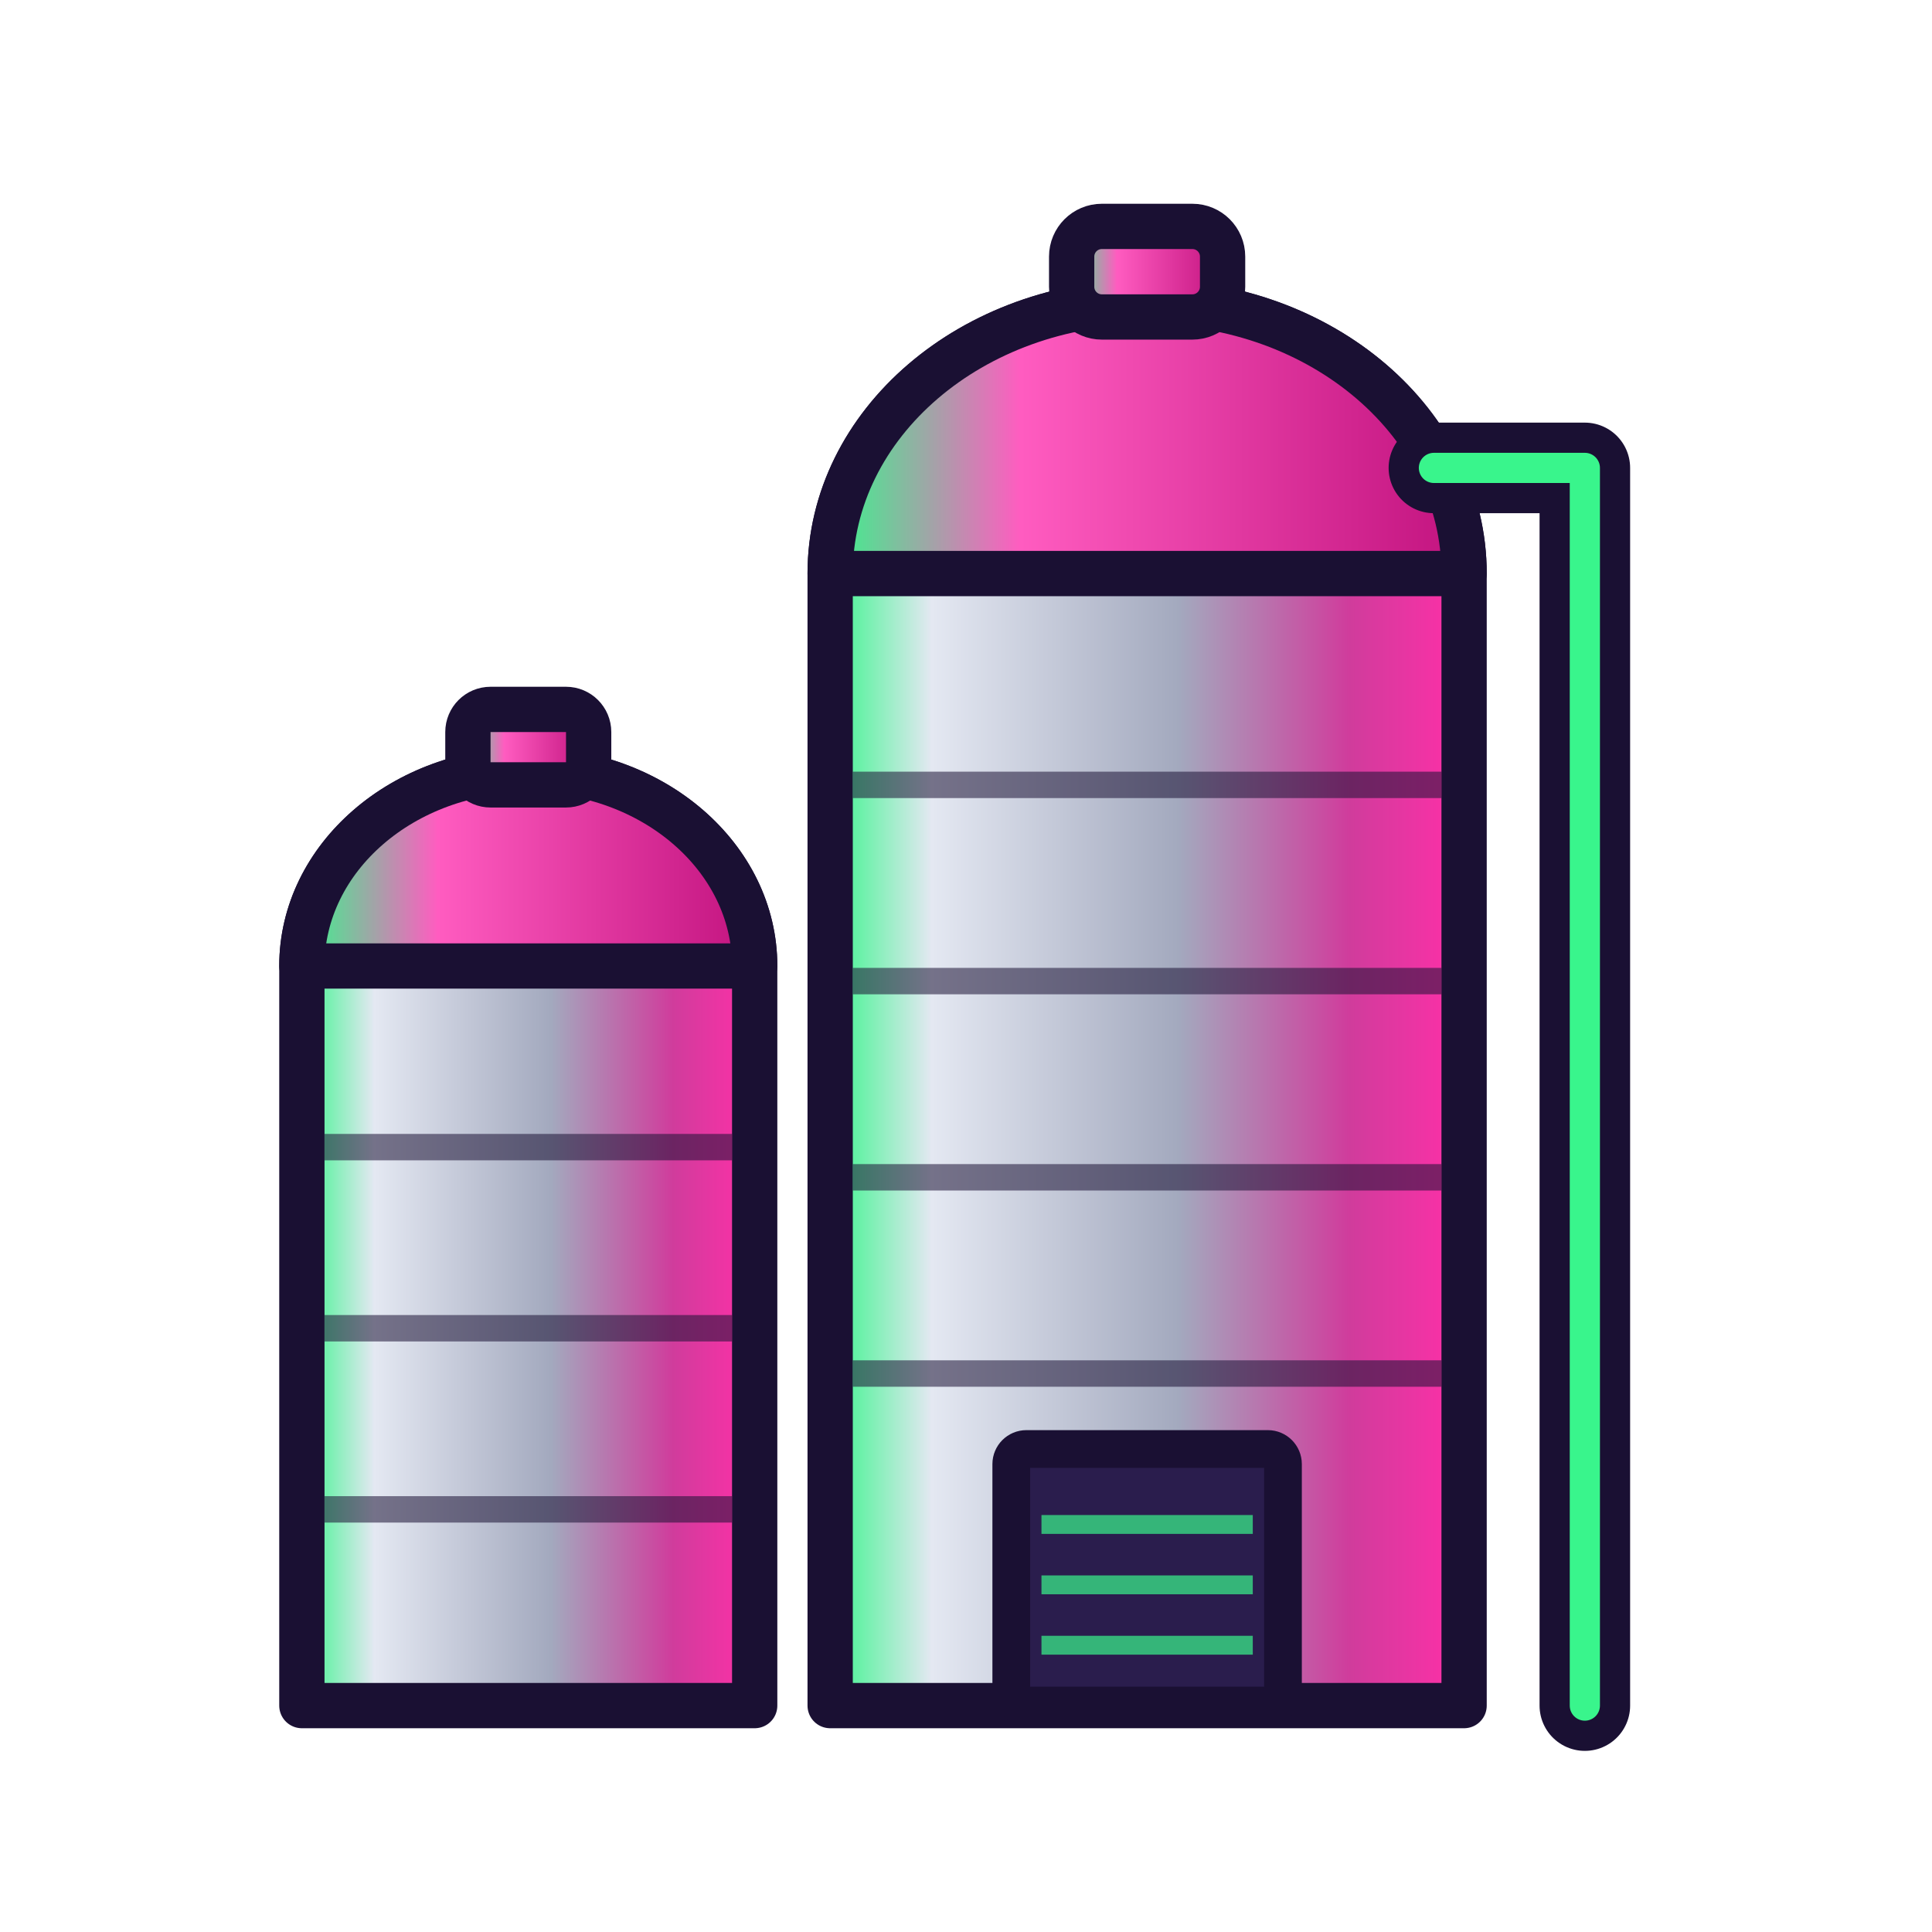
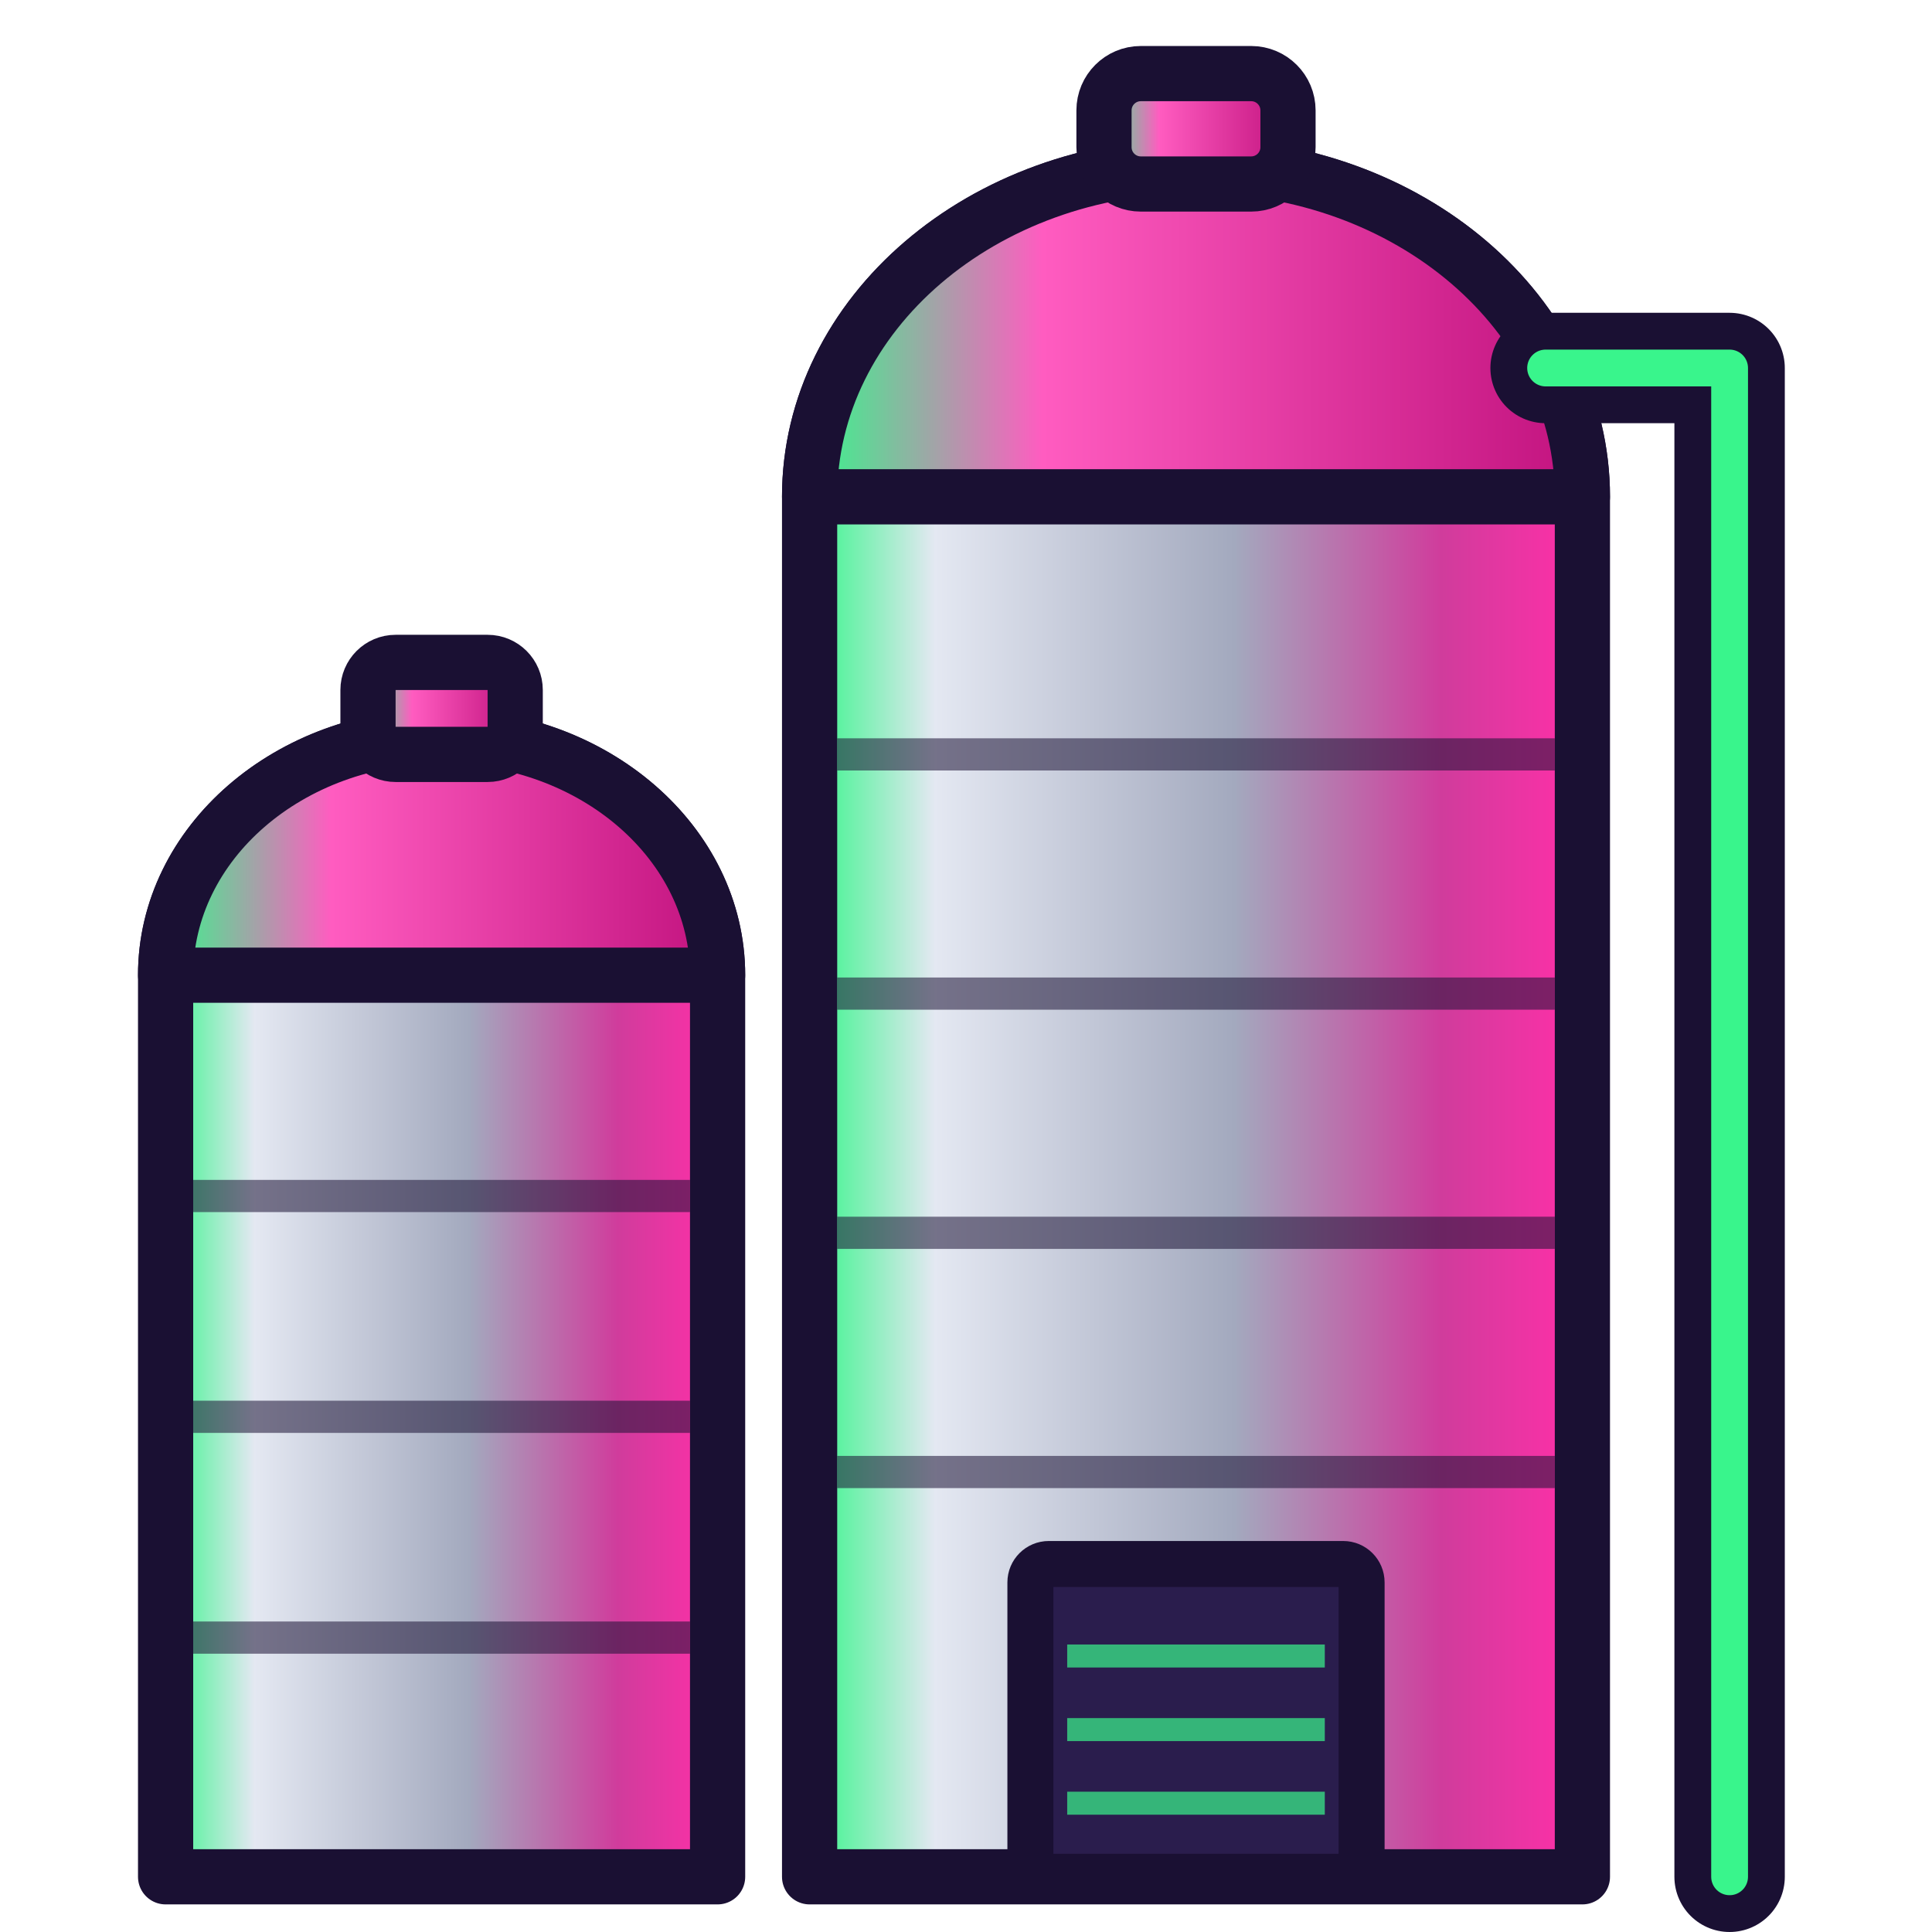
- <svg xmlns="http://www.w3.org/2000/svg" viewBox="0 0 256 256" role="img" aria-labelledby="silo-title">
+ <svg xmlns="http://www.w3.org/2000/svg" viewBox="22 22 210 210" role="img" aria-labelledby="silo-title">
  <defs>
    <linearGradient id="silo-steel" x1="0" y1="0" x2="1" y2="0">
      <stop offset="0" stop-color="#39f58c" />
      <stop offset=".16" stop-color="#e4e8f2" />
      <stop offset=".55" stop-color="#a3a9be" />
      <stop offset=".82" stop-color="#d03c9c" />
      <stop offset="1" stop-color="#ff2fa8" />
    </linearGradient>
    <linearGradient id="silo-roof" x1="0" y1="0" x2="1" y2="0">
      <stop offset="0" stop-color="#39f58c" />
      <stop offset=".3" stop-color="#ff5cc0" />
      <stop offset="1" stop-color="#c2137f" />
    </linearGradient>
  </defs>
  <g stroke="#1a1033" stroke-width="6" stroke-linejoin="round" stroke-linecap="round">
    <path d="M40 128 A30 26 0 0 1 100 128 V226 H40 Z" fill="url(#silo-steel)" />
    <path d="M40 128 A30 26 0 0 1 100 128 Z" fill="url(#silo-roof)" />
    <rect x="62" y="94" width="16" height="10" rx="3" fill="url(#silo-roof)" />
    <path d="M110 76 A42 36 0 0 1 194 76 V226 H110 Z" fill="url(#silo-steel)" />
    <path d="M110 76 A42 36 0 0 1 194 76 Z" fill="url(#silo-roof)" />
    <rect x="142" y="30" width="20" height="12" rx="4" fill="url(#silo-roof)" />
  </g>
  <path d="M190 62 H210 V226" fill="none" stroke="#1a1033" stroke-width="12" stroke-linejoin="round" stroke-linecap="round" />
  <path d="M190 62 H210 V226" fill="none" stroke="#39f58c" stroke-width="4" stroke-linejoin="round" stroke-linecap="round" />
  <g stroke="#1a1033" stroke-width="3.5" opacity=".55">
    <path d="M43 152 H97 M43 176 H97 M43 200 H97" />
    <path d="M113 104 H191 M113 130 H191 M113 156 H191 M113 182 H191" />
  </g>
  <g stroke="#1a1033" stroke-width="5" stroke-linejoin="round">
    <rect x="134" y="192" width="36" height="34" rx="2" fill="#2a1d4d" />
  </g>
  <path d="M138 202 H166 M138 210 H166 M138 218 H166" stroke="#39f58c" stroke-width="2.5" opacity=".7" />
</svg>
